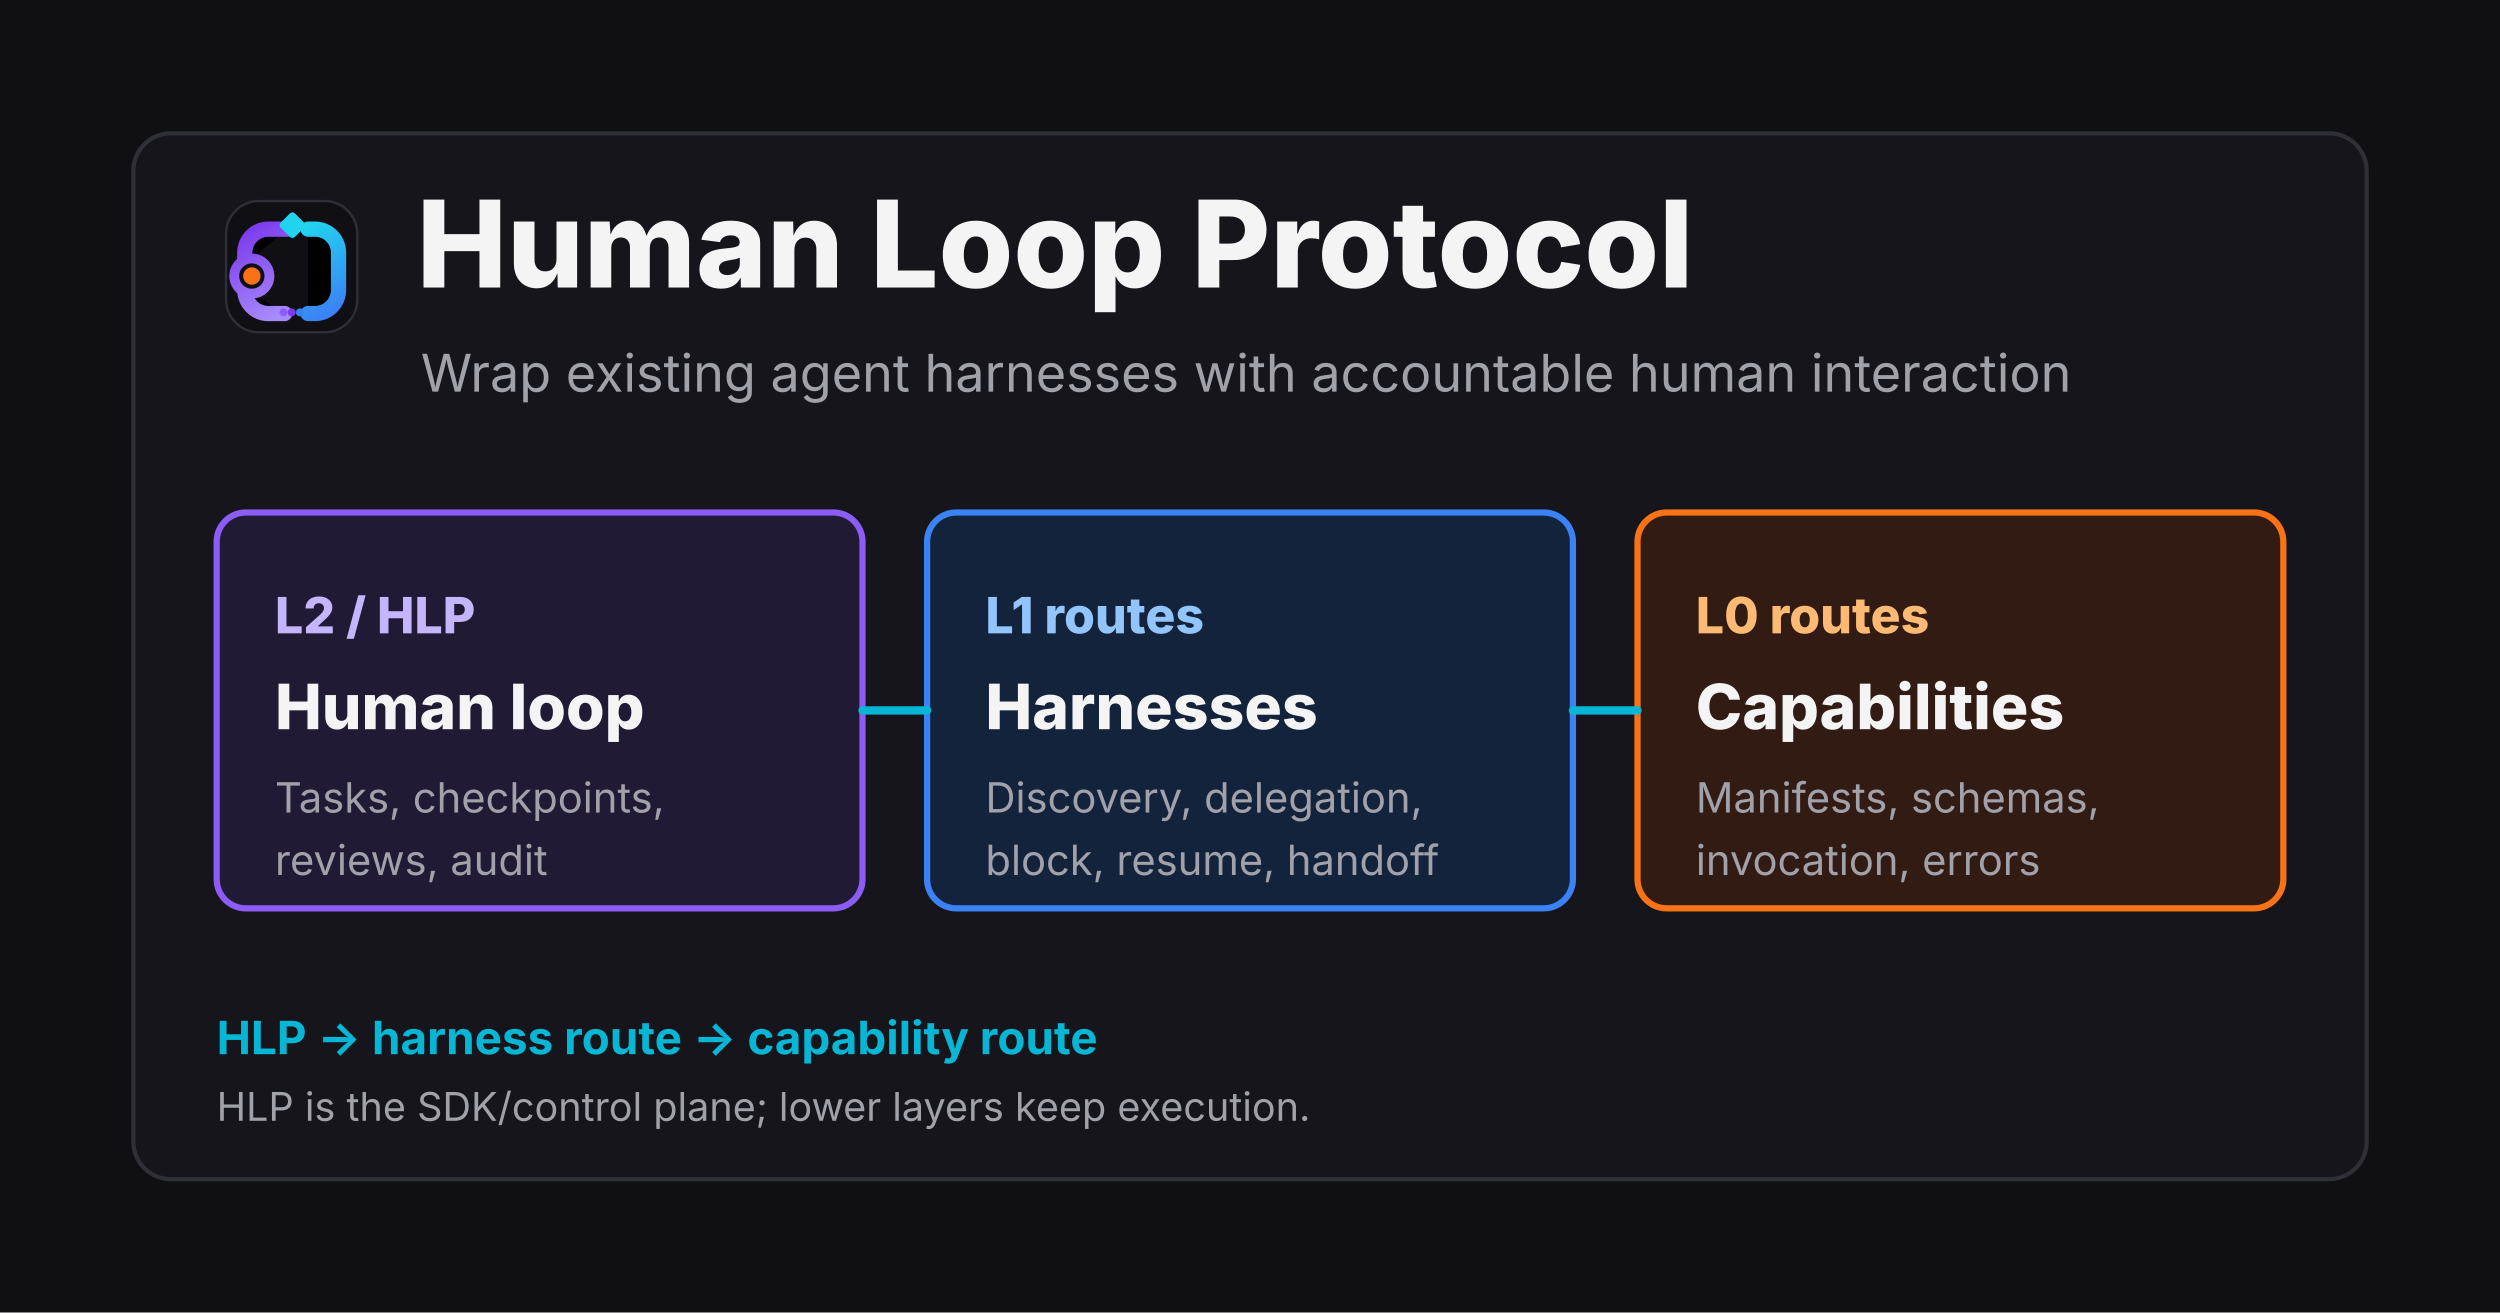
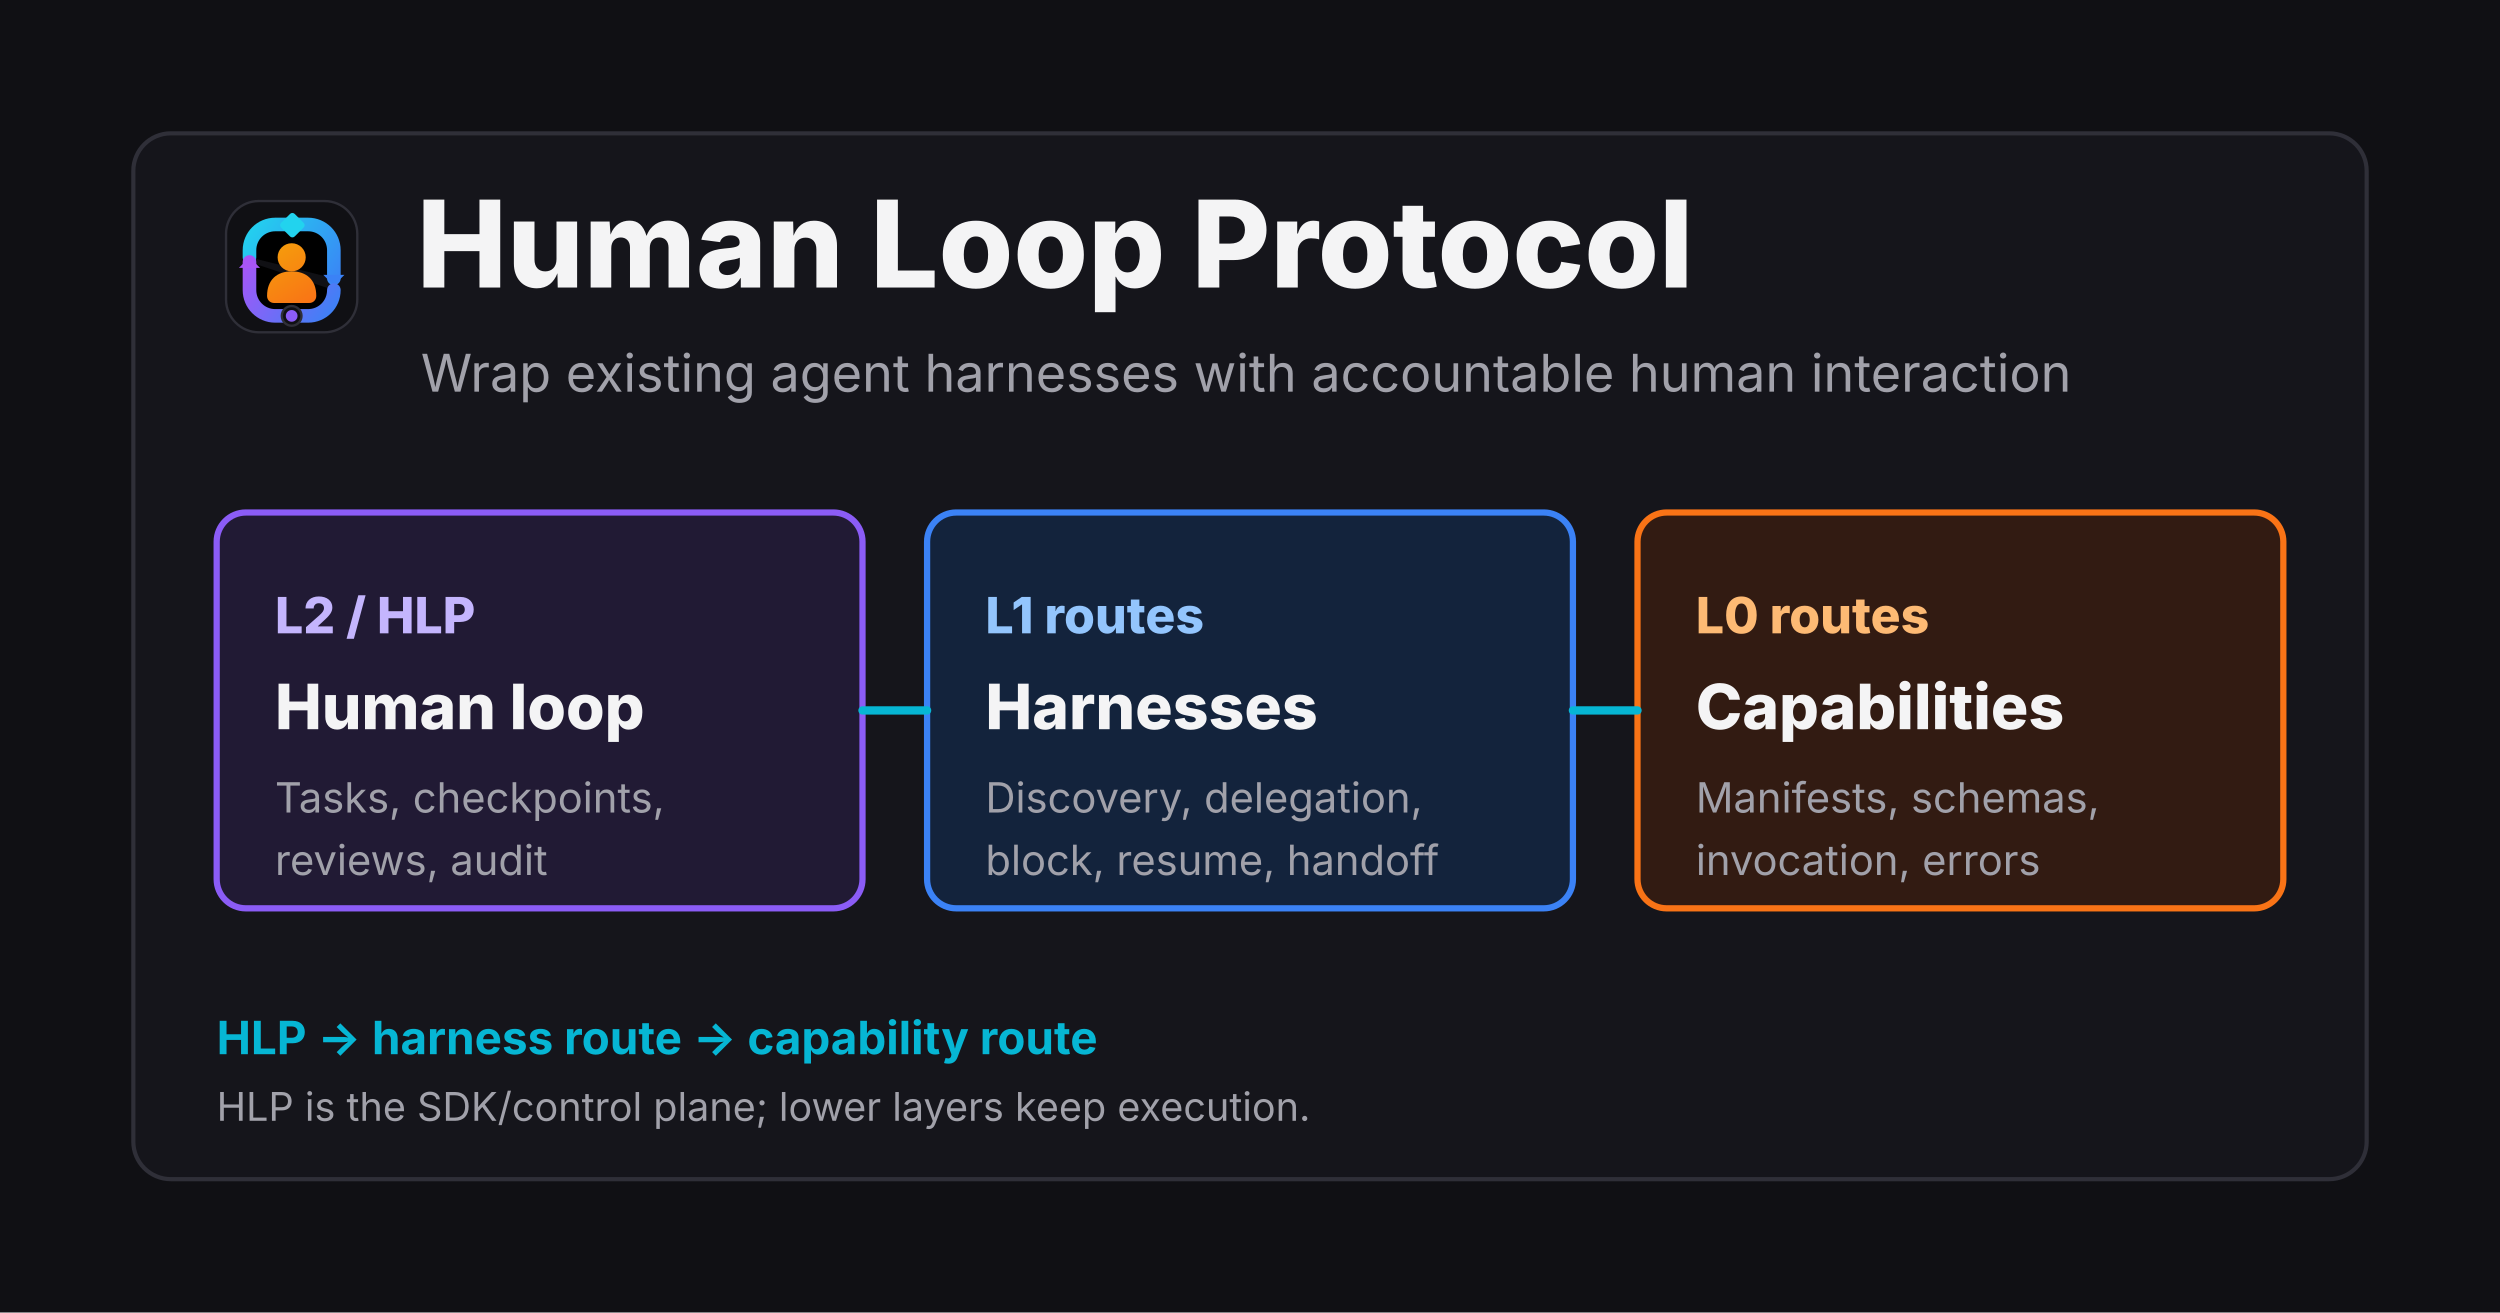
<svg xmlns="http://www.w3.org/2000/svg" width="1200" height="630" viewBox="0 0 1200 630" role="img" aria-labelledby="title desc">
  <defs>
-     <linearGradient id="og-left" x1="12" y1="16" x2="31" y2="50" gradientUnits="userSpaceOnUse">
-       <stop stop-color="#7C3AED" />
-       <stop offset="1" stop-color="#A78BFA" />
-     </linearGradient>
-     <linearGradient id="og-right" x1="35" y1="16" x2="52" y2="50" gradientUnits="userSpaceOnUse">
+     <linearGradient id="og-top" x1="13" y1="14" x2="52" y2="41" gradientUnits="userSpaceOnUse">
      <stop stop-color="#22D3EE" />
      <stop offset="1" stop-color="#3B82F6" />
    </linearGradient>
-     <linearGradient id="og-check" x1="28" y1="10" x2="37" y2="19" gradientUnits="userSpaceOnUse">
-       <stop stop-color="#22D3EE" />
-       <stop offset="1" stop-color="#22D3EE" />
+     <linearGradient id="og-bottom" x1="13" y1="28" x2="50" y2="53" gradientUnits="userSpaceOnUse">
+       <stop stop-color="#A855F7" />
+       <stop offset="1" stop-color="#3B82F6" />
+     </linearGradient>
+     <linearGradient id="og-human" x1="24" y1="22" x2="40" y2="48" gradientUnits="userSpaceOnUse">
+       <stop stop-color="#F59E0B" />
+       <stop offset="1" stop-color="#F97316" />
    </linearGradient>
  </defs>
  <rect width="1200" height="630" fill="#101014" />
  <rect x="64" y="64" width="1072" height="502" rx="18" fill="#15151b" stroke="#2f2f38" stroke-width="2" />
  <g transform="translate(104 92) scale(1.125)">
    <rect x="4" y="4" width="56" height="56" rx="14" fill="#101014" stroke="#2F2F38" stroke-width="1" />
-     <path d="M30 16H22C16.5 16 12 20.5 12 26V31" stroke="url(#og-left)" stroke-width="6.5" stroke-linecap="round" stroke-linejoin="round" />
-     <path d="M12 41V42C12 47.5 16.5 52 22 52H29" stroke="url(#og-left)" stroke-width="6.5" stroke-linecap="round" stroke-linejoin="round" />
-     <path d="M39 16H42C47.5 16 52 20.5 52 26V42C52 47.5 47.5 52 42 52H39" stroke="url(#og-right)" stroke-width="6.5" stroke-linecap="round" stroke-linejoin="round" />
-     <rect x="28" y="10" width="8.6" height="8.6" rx="1.5" transform="rotate(45 32.3 14.3)" fill="url(#og-check)" />
-     <circle cx="15" cy="36" r="7.5" fill="#101014" stroke="url(#og-left)" stroke-width="4.2" />
-     <circle cx="15" cy="36" r="3.7" fill="#F97316" />
-     <circle cx="28.5" cy="51.5" r="1.7" fill="#8B5CF6" />
-     <circle cx="32" cy="51.5" r="1.7" fill="#7C3AED" />
-     <circle cx="35.5" cy="51.5" r="1.7" fill="#3B82F6" />
+     <path d="M14 28V25C14 18.9 18.9 14 25 14H39C45.1 14 50 18.9 50 25V37" stroke="url(#og-top)" stroke-width="5.8" stroke-linecap="round" stroke-linejoin="round" />
+     <path d="M50 40L45.5 35.5H54.5L50 40Z" fill="#3B82F6" />
+     <path d="M50 42C50 48.1 45.1 53 39 53H25C18.9 53 14 48.1 14 42V30" stroke="url(#og-bottom)" stroke-width="5.8" stroke-linecap="round" stroke-linejoin="round" />
+     <path d="M14 28L9.5 32.5H18.5L14 28Z" fill="#A855F7" />
+     <rect x="28.2" y="10.2" width="8.2" height="8.2" rx="1.4" transform="rotate(45 32.3 14.3)" fill="#22D3EE" />
+     <circle cx="32" cy="28" r="6" fill="url(#og-human)" />
+     <path d="M21.5 44.5C21.5 37.5 25.8 34 32 34C38.2 34 42.5 37.5 42.5 44.5C42.5 46.2 41.2 47.5 39.5 47.5H24.5C22.8 47.5 21.5 46.2 21.5 44.5Z" fill="url(#og-human)" />
+     <circle cx="32" cy="53" r="4.2" fill="#101014" stroke="#2F2F38" stroke-width="1" />
+     <circle cx="32" cy="53" r="2.5" fill="#8B5CF6" />
  </g>
  <text x="200" y="138" fill="#f4f4f5" font-family="Inter, ui-sans-serif, system-ui, sans-serif" font-size="58" font-weight="760">Human Loop Protocol</text>
  <text x="202" y="188" fill="#a1a1aa" font-family="Inter, ui-sans-serif, system-ui, sans-serif" font-size="25">Wrap existing agent harnesses with accountable human interaction</text>
  <g transform="translate(104 246)">
    <rect width="310" height="190" rx="14" fill="#211a34" stroke="#8b5cf6" stroke-width="3" />
    <text x="28" y="58" fill="#c4b5fd" font-family="Inter, ui-sans-serif, system-ui, sans-serif" font-size="24" font-weight="760">L2 / HLP</text>
    <text x="28" y="104" fill="#f4f4f5" font-family="Inter, ui-sans-serif, system-ui, sans-serif" font-size="30" font-weight="760">Human loop</text>
    <text x="28" y="144" fill="#a1a1aa" font-family="Inter, ui-sans-serif, system-ui, sans-serif" font-size="20">Tasks, checkpoints,</text>
    <text x="28" y="174" fill="#a1a1aa" font-family="Inter, ui-sans-serif, system-ui, sans-serif" font-size="20">reviews, audit</text>
  </g>
  <g transform="translate(445 246)">
    <rect width="310" height="190" rx="14" fill="#13233c" stroke="#3b82f6" stroke-width="3" />
    <text x="28" y="58" fill="#93c5fd" font-family="Inter, ui-sans-serif, system-ui, sans-serif" font-size="24" font-weight="760">L1 routes</text>
    <text x="28" y="104" fill="#f4f4f5" font-family="Inter, ui-sans-serif, system-ui, sans-serif" font-size="30" font-weight="760">Harnesses</text>
    <text x="28" y="144" fill="#a1a1aa" font-family="Inter, ui-sans-serif, system-ui, sans-serif" font-size="20">Discovery, delegation,</text>
    <text x="28" y="174" fill="#a1a1aa" font-family="Inter, ui-sans-serif, system-ui, sans-serif" font-size="20">block, resume, handoff</text>
  </g>
  <g transform="translate(786 246)">
    <rect width="310" height="190" rx="14" fill="#321b12" stroke="#f97316" stroke-width="3" />
    <text x="28" y="58" fill="#fdba74" font-family="Inter, ui-sans-serif, system-ui, sans-serif" font-size="24" font-weight="760">L0 routes</text>
    <text x="28" y="104" fill="#f4f4f5" font-family="Inter, ui-sans-serif, system-ui, sans-serif" font-size="30" font-weight="760">Capabilities</text>
    <text x="28" y="144" fill="#a1a1aa" font-family="Inter, ui-sans-serif, system-ui, sans-serif" font-size="20">Manifests, schemas,</text>
    <text x="28" y="174" fill="#a1a1aa" font-family="Inter, ui-sans-serif, system-ui, sans-serif" font-size="20">invocation, errors</text>
  </g>
  <path d="M414 341H445" stroke="#06b6d4" stroke-width="4" stroke-linecap="round" />
  <path d="M755 341H786" stroke="#06b6d4" stroke-width="4" stroke-linecap="round" />
  <text x="104" y="506" fill="#06b6d4" font-family="Inter, ui-sans-serif, system-ui, sans-serif" font-size="22" font-weight="700">HLP -&gt; harness route -&gt; capability route</text>
  <text x="104" y="538" fill="#a1a1aa" font-family="Inter, ui-sans-serif, system-ui, sans-serif" font-size="19">HLP is the SDK/control plane; lower layers keep execution.</text>
</svg>
